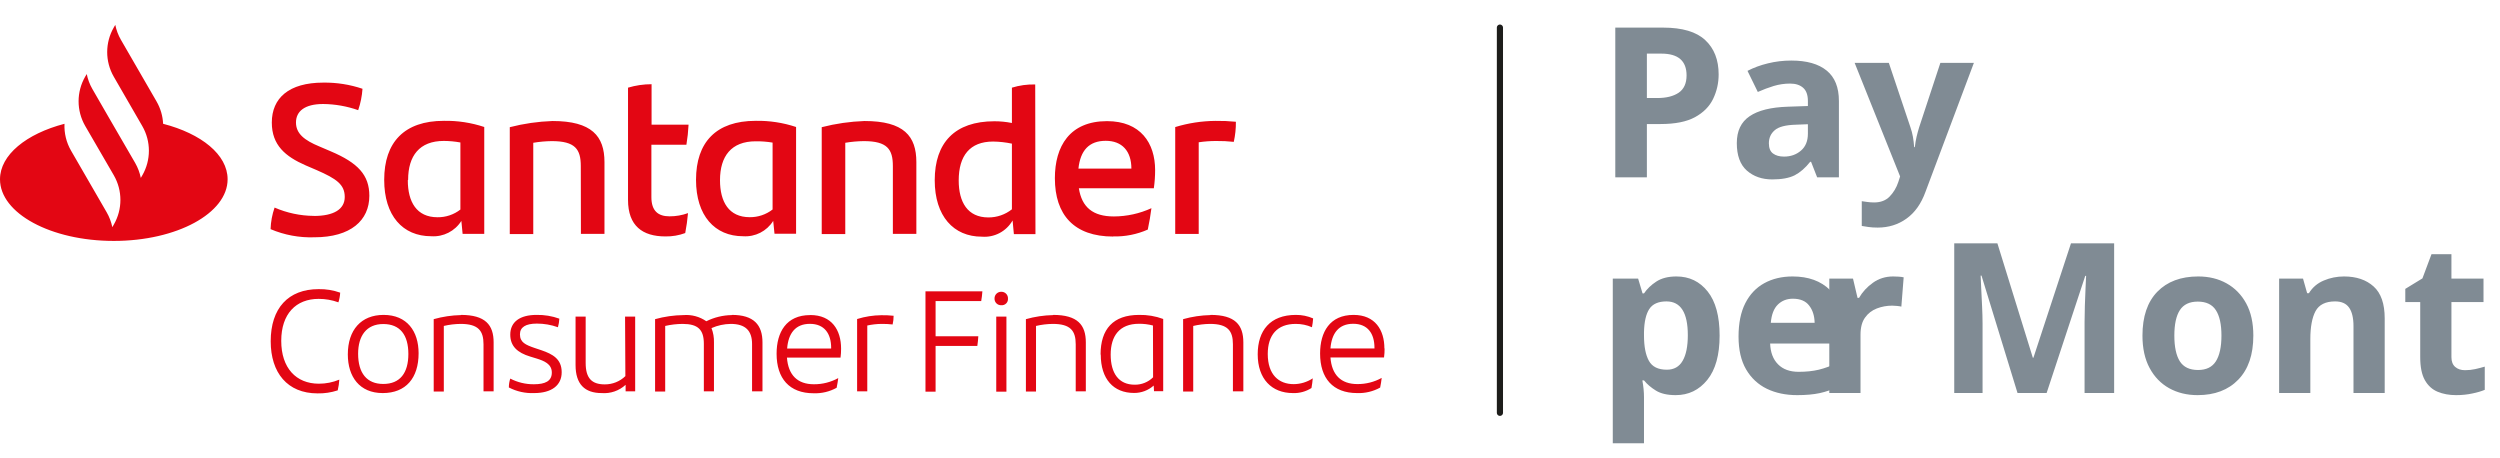
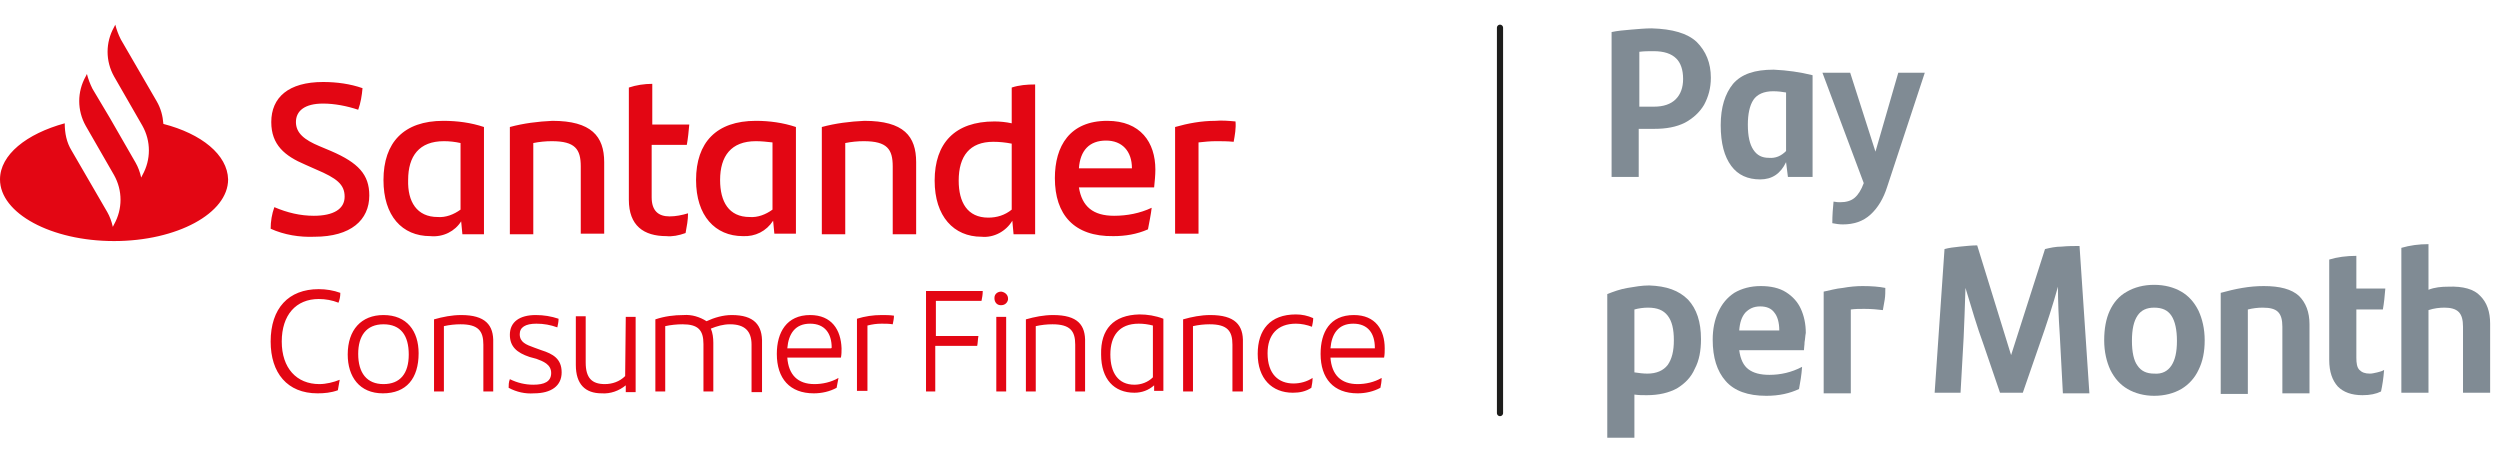
- <svg xmlns="http://www.w3.org/2000/svg" id="Layer_1" data-name="Layer 1" viewBox="0 0 405.52 74.26">
-   <defs>
-     <style>.cls-1,.cls-2{fill:none;}.cls-2{stroke:#1d1d1b;stroke-linecap:round;stroke-miterlimit:10;}.cls-3{clip-path:url(#clip-path);}.cls-4{fill:#e30613;}.cls-5{font-size:34px;fill:#808b94;font-family:SantanderHeadline-Bold, Santander Headline;font-weight:700;}.cls-6{letter-spacing:-0.03em;}</style>
-     <clipPath id="clip-path" transform="translate(-101.32 -139.89)">
-       <rect class="cls-1" width="1254.04" height="792" />
+ <svg xmlns="http://www.w3.org/2000/svg" xmlns:xlink="http://www.w3.org/1999/xlink" version="1.1" id="Layer_1" x="0px" y="0px" viewBox="0 0 405.5 74.3" style="enable-background:new 0 0 405.5 74.3;" xml:space="preserve">
+   <style type="text/css">
+ 	.st0{fill:none;stroke:#1D1D1B;stroke-linecap:round;stroke-miterlimit:10;}
+ 	.st1{clip-path:url(#SVGID_00000143584088581741793840000008489519903260821439_);}
+ 	.st2{fill:#E30613;}
+ 	.st3{enable-background:new    ;}
+ 	.st4{fill:#808B94;}
+ </style>
+   <line class="st0" x1="243.3" y1="4.5" x2="243.3" y2="67" />
+   <g>
+     <defs>
+       <rect id="SVGID_1_" x="-101.3" y="-139.9" width="1254" height="792" />
+     </defs>
+     <clipPath id="SVGID_00000178193783671167306270000010633541264981371801_">
+       <use xlink:href="#SVGID_1_" style="overflow:visible;" />
    </clipPath>
-   </defs>
-   <line class="cls-2" x1="243.3" y1="4.48" x2="243.3" y2="66.96" />
-   <g class="cls-3">
-     <path class="cls-4" d="M189.14,196.7l-1.11-.37c-1.45-.5-2.37-.9-2.37-2.21,0-1.15.92-1.74,2.73-1.74a10,10,0,0,1,3.43.59,6.19,6.19,0,0,0,.23-1.39,10.32,10.32,0,0,0-3.71-.61c-2.65,0-4.25,1.11-4.25,3.2,0,1.87,1.15,2.93,3.24,3.56l1.08.33c1.13.36,2.42.85,2.42,2.26s-1.1,1.9-2.91,1.9a8.13,8.13,0,0,1-3.83-.92,4.61,4.61,0,0,0-.23,1.44,8.13,8.13,0,0,0,4.1.91c2.82,0,4.47-1.24,4.47-3.38s-1.44-2.93-3.29-3.57m6.41-18.87h3.82V166.18c0-4.2-2.05-6.66-8.43-6.66a32.33,32.33,0,0,0-6.93,1v17.34h3.81V163.05a19.54,19.54,0,0,1,3-.27c3.81,0,4.71,1.32,4.71,4.05Zm7.21,23.07a4.74,4.74,0,0,1-3.34,1.34c-2.11,0-3.1-1-3.1-3.47v-7.52h-1.64v7.85c0,3.12,1.5,4.55,4.23,4.55a5.14,5.14,0,0,0,3.89-1.34l0,1.06h1.55V191.25h-1.64Zm9.71-23.21a31.37,31.37,0,0,0,.45-3.23,8.67,8.67,0,0,1-3,.52c-1.83,0-2.94-.86-2.94-3.12v-8.49h5.68a28.09,28.09,0,0,0,.35-3.26h-6v-6.56a13.28,13.28,0,0,0-3.82.56v18.2c0,4.23,2.36,5.93,6.07,5.93a8.77,8.77,0,0,0,3.22-.55M127.78,160a8,8,0,0,0-1.07-3.66l-5.78-10a8,8,0,0,1-.91-2.42l-.24.42a8,8,0,0,0,0,8l4.62,8a8,8,0,0,1,0,8l-.24.41a8.08,8.08,0,0,0-.91-2.42L119,159l-2.7-4.68a8,8,0,0,1-.91-2.42l-.25.42a8,8,0,0,0,0,8l4.64,8a8,8,0,0,1,0,8l-.24.42a8.11,8.11,0,0,0-.92-2.42l-5.78-10a8,8,0,0,1-1.06-4.35c-6.19,1.62-10.46,5.05-10.46,9,0,5.53,8.26,10,18.46,10s18.46-4.48,18.46-10c0-4-4.27-7.4-10.46-9m24.43,14.94a16.26,16.26,0,0,1-6.35-1.35,11.72,11.72,0,0,0-.65,3.5,16.67,16.67,0,0,0,7.1,1.32c5.9,0,8.92-2.74,8.92-6.73,0-3.36-1.84-5.34-6.25-7.21l-1.87-.8c-2.42-1-3.78-2.08-3.78-3.88s1.39-3,4.41-3a17.67,17.67,0,0,1,5.68,1,13.45,13.45,0,0,0,.7-3.47,19.12,19.12,0,0,0-6.35-1c-5.62,0-8.36,2.53-8.36,6.48,0,3.68,2.22,5.51,5.48,6.94l1.77.76c3.26,1.42,4.58,2.36,4.58,4.37s-1.8,3.08-5,3.08M176.08,191a17.61,17.61,0,0,0-4.41.66v11.74h1.64V192.76a12.41,12.41,0,0,1,2.73-.33c2.89,0,3.71,1.13,3.71,3.31v7.63h1.64v-7.94c0-2.84-1.34-4.46-5.31-4.46M220,191a9.6,9.6,0,0,0-4.11,1,5.68,5.68,0,0,0-3.69-1,18,18,0,0,0-4.62.66v11.74h1.64V192.76a13,13,0,0,1,2.82-.33c2.51,0,3.45.94,3.45,3.22v7.72h1.64v-7.94a5.93,5.93,0,0,0-.4-2.32,8,8,0,0,1,3.12-.68c2.42,0,3.46,1.13,3.46,3.26v7.68H225v-7.94c0-2.84-1.41-4.46-4.95-4.46m61.84-12.73a13.06,13.06,0,0,0,5.61-1.11c.25-1.14.46-2.46.59-3.47A14.78,14.78,0,0,1,282,175c-3.4,0-5.2-1.49-5.68-4.57h12.16a20.28,20.28,0,0,0,.21-2.95c0-4.37-2.35-7.94-7.8-7.94-6.07,0-8.46,4.09-8.46,9.26,0,5.92,3.09,9.46,9.47,9.46m-1.22-15.53c2.64,0,4.16,1.66,4.16,4.51h-8.59c.31-2.95,1.73-4.51,4.43-4.51M153,188.37a9.31,9.31,0,0,1,3.21.56,5.93,5.93,0,0,0,.29-1.57,9.85,9.85,0,0,0-3.5-.57c-4.93,0-7.77,3.1-7.77,8.46,0,5.09,2.7,8.45,7.6,8.45a9.79,9.79,0,0,0,3.27-.49,10.19,10.19,0,0,0,.26-1.74,8.57,8.57,0,0,1-3.31.66c-3.71,0-6.11-2.56-6.11-6.95s2.4-6.81,6.06-6.81m10.54,2.6c-3.64,0-5.8,2.44-5.8,6.41,0,3.62,1.9,6.27,5.66,6.27s5.82-2.44,5.82-6.46c0-3.56-1.87-6.22-5.68-6.22m-.05,11.2c-2.67,0-4.08-1.76-4.08-4.9,0-2.89,1.34-4.82,4.08-4.82s4.07,1.79,4.07,4.86-1.34,4.86-4.07,4.86m12.67-26.42.2,2.08h3.51V160.49a19.58,19.58,0,0,0-6.56-1c-6.41,0-9.67,3.47-9.67,9.57,0,5.82,3,9.15,7.63,9.15a5.35,5.35,0,0,0,4.89-2.49m-8.64-6.66c0-3.89,1.84-6.31,5.79-6.31A15.58,15.58,0,0,1,176,163v10.88a5.92,5.92,0,0,1-3.71,1.25c-3.4,0-4.82-2.5-4.82-6m101.77-15.54a11.75,11.75,0,0,0-3.78.52v5.73a14.4,14.4,0,0,0-2.84-.28c-6.42,0-9.68,3.47-9.68,9.57,0,5.82,3.06,9.15,7.63,9.15a5.25,5.25,0,0,0,5-2.63l.21,2.22h3.5Zm-3.78,20.25a6.1,6.1,0,0,1-3.81,1.32c-3.4,0-4.82-2.5-4.82-6,0-4,1.8-6.31,5.58-6.31a15.83,15.83,0,0,1,3.05.34ZM272.14,191a17.61,17.61,0,0,0-4.41.66v11.74h1.64V192.76a12.41,12.41,0,0,1,2.73-.33c2.88,0,3.71,1.13,3.71,3.31v7.63h1.64v-7.94c0-2.84-1.34-4.46-5.31-4.46m23.62-28a19,19,0,0,1,2.81-.21,23.34,23.34,0,0,1,2.88.14,14.18,14.18,0,0,0,.34-3.26,29.37,29.37,0,0,0-3.32-.14,23,23,0,0,0-6.52,1v17.34h3.81Zm-15.89,34.42c0,4,2.07,6.24,5.4,6.24a4.73,4.73,0,0,0,3.19-1.2l.05.92H290V191.63a10.62,10.62,0,0,0-3.92-.66c-4.2,0-6.24,2.3-6.24,6.44m8.52,3.68a4.14,4.14,0,0,1-3,1.2c-2.56,0-3.88-1.85-3.88-4.88s1.44-5,4.58-5a8.53,8.53,0,0,1,2.28.28Zm37.52-4.67c0-3-1.5-5.45-5-5.45-3.85,0-5.43,2.77-5.43,6.27,0,4,2.07,6.41,6,6.41a7.18,7.18,0,0,0,3.74-.89,15.74,15.74,0,0,0,.25-1.57,8,8,0,0,1-3.94,1c-2.68,0-4.16-1.51-4.37-4.32h8.69a10,10,0,0,0,.09-1.46m-1.64,0h-7.14c.19-2.45,1.34-4,3.69-4s3.45,1.58,3.45,3.9ZM297.64,191a17.61,17.61,0,0,0-4.41.66v11.74h1.64V192.76a12.48,12.48,0,0,1,2.73-.33c2.88,0,3.71,1.13,3.71,3.31v7.63H303v-7.94c0-2.84-1.34-4.46-5.31-4.46m13.83,1.46a6.46,6.46,0,0,1,2.61.54,11.18,11.18,0,0,0,.19-1.43,6.85,6.85,0,0,0-2.8-.57c-4.18,0-6.19,2.54-6.19,6.39,0,4,2.27,6.29,5.72,6.29a5.21,5.21,0,0,0,3-.82,15.83,15.83,0,0,0,.21-1.57,5.64,5.64,0,0,1-3.1.94c-2.41,0-4.2-1.53-4.2-4.89,0-3.07,1.53-4.88,4.53-4.88m-71.14-.8v11.74H242V192.69a11.34,11.34,0,0,1,2.3-.26,14.41,14.41,0,0,1,1.81.09,6,6,0,0,0,.16-1.41,16.48,16.48,0,0,0-2-.09,13.61,13.61,0,0,0-3.89.61m-9.93-31.14a19.52,19.52,0,0,0-6.55-1c-6.42,0-9.68,3.47-9.68,9.57,0,5.82,3.05,9.15,7.63,9.15a5.32,5.32,0,0,0,4.89-2.49l.21,2.08h3.5Zm-3.81,13.38a5.94,5.94,0,0,1-3.71,1.25c-3.4,0-4.82-2.5-4.82-6,0-3.89,1.83-6.31,5.79-6.31a15.66,15.66,0,0,1,2.74.21Zm14.91-14.35a32.49,32.49,0,0,0-6.94,1v17.34h3.82V163.05a19.41,19.41,0,0,1,3-.27c3.82,0,4.72,1.32,4.72,4.05v11h3.81V166.18c0-4.2-2-6.66-8.42-6.66M232.72,191c-3.85,0-5.43,2.77-5.43,6.27,0,4,2.07,6.41,6,6.41a7.18,7.18,0,0,0,3.74-.89c.11-.52.21-1.15.26-1.57a8.07,8.07,0,0,1-3.95,1c-2.68,0-4.16-1.51-4.37-4.32h8.69a10,10,0,0,0,.09-1.46c0-3-1.5-5.45-5-5.45m3.38,5.43H229c.19-2.45,1.34-4,3.69-4s3.45,1.58,3.45,3.9Zm15.31,7h1.64V196h6.77c.07-.44.14-1.15.16-1.57h-6.93v-5.71h7.4a14.59,14.59,0,0,0,.19-1.57h-9.23Zm11.48,0h1.65V191.25h-1.65Zm.82-16.2a1.07,1.07,0,0,0-1.1,1.1,1.05,1.05,0,0,0,1.1,1.08,1,1,0,0,0,1.08-1.08,1.05,1.05,0,0,0-1.08-1.1" transform="translate(-101.32 -139.89)" />
+     <g style="clip-path:url(#SVGID_00000178193783671167306270000010633541264981371801_);">
+       <path class="st2" d="M87.8,56.8l-1.1-0.4c-1.4-0.5-2.4-0.9-2.4-2.2c0-1.1,0.9-1.7,2.7-1.7c1.2,0,2.3,0.2,3.4,0.6    c0.1-0.5,0.2-0.9,0.2-1.4c-1.2-0.4-2.4-0.6-3.7-0.6c-2.6,0-4.2,1.1-4.2,3.2c0,1.9,1.1,2.9,3.2,3.6l1.1,0.3    c1.1,0.4,2.4,0.9,2.4,2.3s-1.1,1.9-2.9,1.9c-1.3,0-2.6-0.3-3.8-0.9c-0.2,0.5-0.2,1-0.2,1.4c1.3,0.7,2.7,1,4.1,0.9    c2.8,0,4.5-1.2,4.5-3.4S89.7,57.4,87.8,56.8 M94.2,37.9h3.8V26.3c0-4.2-2.1-6.7-8.4-6.7c-2.3,0.1-4.7,0.4-6.9,1V38h3.8V23.2    c1-0.2,2-0.3,3-0.3c3.8,0,4.7,1.3,4.7,4.1L94.2,37.9z M101.4,61c-0.9,0.9-2.1,1.3-3.3,1.3c-2.1,0-3.1-1-3.1-3.5v-7.5h-1.6v7.9    c0,3.1,1.5,4.6,4.2,4.6c1.4,0.1,2.8-0.4,3.9-1.3v1.1h1.6V51.4h-1.6L101.4,61z M111.2,37.8c0.2-1.1,0.4-2.1,0.4-3.2    c-1,0.3-2,0.5-3,0.5c-1.8,0-2.9-0.9-2.9-3.1v-8.5h5.7c0.2-1.1,0.3-2.2,0.4-3.3h-6v-6.6c-1.3,0-2.6,0.2-3.8,0.6v18.2    c0,4.2,2.4,5.9,6.1,5.9C109,38.4,110.1,38.2,111.2,37.8 M26.5,20.1c-0.1-1.3-0.4-2.5-1.1-3.7l-5.8-10c-0.4-0.8-0.7-1.6-0.9-2.4    l-0.2,0.4c-1.4,2.5-1.4,5.5,0,8l4.6,8c1.4,2.5,1.4,5.5,0,8l-0.2,0.4c-0.2-0.9-0.5-1.7-0.9-2.4l-4.2-7.3L15,14.4    c-0.4-0.8-0.7-1.6-0.9-2.4l-0.2,0.4c-1.4,2.5-1.4,5.5,0,8l4.6,8c1.4,2.5,1.4,5.5,0,8l-0.2,0.4c-0.2-0.9-0.5-1.7-0.9-2.4l-5.8-10    c-0.8-1.3-1.1-2.8-1.1-4.4C4.3,21.7,0,25.1,0,29.1c0,5.5,8.3,10,18.5,10s18.5-4.5,18.5-10C36.9,25.1,32.7,21.7,26.5,20.1 M50.9,35    c-2.2,0-4.3-0.5-6.4-1.4c-0.4,1.1-0.6,2.3-0.6,3.5c2.2,1,4.7,1.4,7.1,1.3c5.9,0,8.9-2.7,8.9-6.7c0-3.4-1.8-5.3-6.2-7.2l-1.9-0.8    c-2.4-1-3.8-2.1-3.8-3.9s1.4-3,4.4-3c1.9,0,3.9,0.4,5.7,1c0.4-1.1,0.6-2.3,0.7-3.5c-2-0.7-4.2-1-6.4-1c-5.6,0-8.4,2.5-8.4,6.5    c0,3.7,2.2,5.5,5.5,6.9l1.8,0.8c3.3,1.4,4.6,2.4,4.6,4.4S54.1,35,50.9,35 M74.8,51.1c-1.5,0-3,0.3-4.4,0.7v11.7H72V52.9    c0.9-0.2,1.8-0.3,2.7-0.3c2.9,0,3.7,1.1,3.7,3.3v7.6h1.6v-7.9C80.1,52.7,78.7,51.1,74.8,51.1 M118.7,51.1c-1.4,0-2.8,0.4-4.1,1    c-1.1-0.7-2.4-1.1-3.7-1c-1.6,0-3.1,0.2-4.6,0.7v11.7h1.6V52.9c0.9-0.2,1.9-0.3,2.8-0.3c2.5,0,3.4,0.9,3.4,3.2v7.7h1.6v-7.9    c0-0.8-0.1-1.6-0.4-2.3c1-0.4,2-0.7,3.1-0.7c2.4,0,3.5,1.1,3.5,3.3v7.7h1.7v-7.9C123.7,52.7,122.3,51.1,118.7,51.1 M180.6,38.3    c1.9,0,3.8-0.3,5.6-1.1c0.2-1.1,0.5-2.5,0.6-3.5c-1.9,0.9-4,1.3-6.1,1.3c-3.4,0-5.2-1.5-5.7-4.6h12.2c0.1-1,0.2-2,0.2-2.9    c0-4.4-2.4-7.9-7.8-7.9c-6.1,0-8.5,4.1-8.5,9.3C171.1,34.8,174.2,38.4,180.6,38.3 M179.4,22.8c2.6,0,4.2,1.7,4.2,4.5h-8.6    C175.2,24.4,176.7,22.8,179.4,22.8 M51.7,48.5c1.1,0,2.2,0.2,3.2,0.6c0.2-0.5,0.3-1,0.3-1.6c-1.1-0.4-2.3-0.6-3.5-0.6    c-4.9,0-7.8,3.1-7.8,8.5c0,5.1,2.7,8.4,7.6,8.4c1.1,0,2.2-0.1,3.3-0.5c0.1-0.6,0.2-1.2,0.3-1.7c-1,0.4-2.2,0.7-3.3,0.7    c-3.7,0-6.1-2.6-6.1-6.9S48,48.5,51.7,48.5 M62.2,51.1c-3.6,0-5.8,2.4-5.8,6.4c0,3.6,1.9,6.3,5.7,6.3s5.8-2.4,5.8-6.5    C67.9,53.7,66,51.1,62.2,51.1 M62.2,62.3c-2.7,0-4.1-1.8-4.1-4.9c0-2.9,1.3-4.8,4.1-4.8s4.1,1.8,4.1,4.9S64.9,62.3,62.2,62.3     M74.8,35.9l0.2,2.1h3.5V20.6c-2.1-0.7-4.3-1-6.6-1c-6.4,0-9.7,3.5-9.7,9.6c0,5.8,3,9.1,7.6,9.1C71.9,38.5,73.8,37.5,74.8,35.9     M66.2,29.2c0-3.9,1.8-6.3,5.8-6.3c0.9,0,1.8,0.1,2.7,0.3V34c-1.1,0.8-2.4,1.3-3.7,1.2C67.6,35.2,66.1,32.7,66.2,29.2 M167.9,13.7    c-1.3,0-2.6,0.1-3.8,0.5V20c-0.9-0.2-1.9-0.3-2.8-0.3c-6.4,0-9.7,3.5-9.7,9.6c0,5.8,3.1,9.1,7.6,9.1c2,0.2,4-0.9,5-2.6l0.2,2.2    h3.5L167.9,13.7z M164.1,34c-1.1,0.9-2.4,1.3-3.8,1.3c-3.4,0-4.8-2.5-4.8-6c0-4,1.8-6.3,5.6-6.3c1,0,2,0.1,3,0.3L164.1,34z     M170.8,51.1c-1.5,0-3,0.3-4.4,0.7v11.7h1.6V52.9c0.9-0.2,1.8-0.3,2.7-0.3c2.9,0,3.7,1.1,3.7,3.3v7.6h1.6v-7.9    C176.1,52.7,174.8,51.1,170.8,51.1 M194.4,23.1c0.9-0.1,1.9-0.2,2.8-0.2c1,0,1.9,0,2.9,0.1c0.2-1.1,0.4-2.2,0.3-3.3    c-1.1-0.1-2.2-0.2-3.3-0.1c-2.2,0-4.4,0.4-6.5,1v17.3h3.8V23.1z M178.6,57.5c0,4,2.1,6.2,5.4,6.2c1.2,0,2.3-0.4,3.2-1.2l0,0.9h1.5    V51.7c-1.3-0.5-2.6-0.7-3.9-0.7C180.6,51.1,178.5,53.4,178.6,57.5 M187,61.2c-0.8,0.8-1.9,1.2-3,1.2c-2.6,0-3.9-1.9-3.9-4.9    s1.4-5,4.6-5c0.8,0,1.5,0.1,2.3,0.3L187,61.2z M224.6,56.5c0-3-1.5-5.4-5-5.4c-3.9,0-5.4,2.8-5.4,6.3c0,4,2.1,6.4,6,6.4    c1.3,0,2.6-0.3,3.7-0.9c0.1-0.5,0.2-1,0.2-1.6c-1.2,0.7-2.6,1-3.9,1c-2.7,0-4.2-1.5-4.4-4.3h8.7C224.6,57.5,224.6,57,224.6,56.5     M222.9,56.5h-7.1c0.2-2.4,1.3-4,3.7-4s3.5,1.6,3.5,3.9V56.5z M196.3,51.1c-1.5,0-3,0.3-4.4,0.7v11.7h1.6V52.9    c0.9-0.2,1.8-0.3,2.7-0.3c2.9,0,3.7,1.1,3.7,3.3v7.6h1.7v-7.9C201.7,52.7,200.3,51.1,196.3,51.1 M210.2,52.5    c0.9,0,1.8,0.2,2.6,0.5c0.1-0.5,0.2-0.9,0.2-1.4c-0.9-0.4-1.8-0.6-2.8-0.6c-4.2,0-6.2,2.5-6.2,6.4c0,4,2.3,6.3,5.7,6.3    c1.1,0,2.1-0.2,3-0.8c0.1-0.5,0.2-1,0.2-1.6c-0.9,0.6-2,0.9-3.1,0.9c-2.4,0-4.2-1.5-4.2-4.9C205.6,54.3,207.2,52.5,210.2,52.5     M139,51.7v11.7h1.7V52.8c0.8-0.2,1.5-0.3,2.3-0.3c0.6,0,1.2,0,1.8,0.1c0.1-0.5,0.2-0.9,0.2-1.4c-0.7-0.1-1.3-0.1-2-0.1    C141.6,51.1,140.3,51.3,139,51.7 M129.1,20.6c-2.1-0.7-4.3-1-6.5-1c-6.4,0-9.7,3.5-9.7,9.6c0,5.8,3.1,9.1,7.6,9.1    c2,0.1,3.8-0.8,4.9-2.5l0.2,2.1h3.5V20.6z M125.3,34c-1.1,0.8-2.4,1.3-3.7,1.2c-3.4,0-4.8-2.5-4.8-6c0-3.9,1.8-6.3,5.8-6.3    c0.9,0,1.8,0.1,2.7,0.2L125.3,34z M140.2,19.6c-2.3,0.1-4.7,0.4-6.9,1V38h3.8V23.2c1-0.2,2-0.3,3-0.3c3.8,0,4.7,1.3,4.7,4.1v11    h3.8V26.3C148.6,22.1,146.6,19.6,140.2,19.6 M131.4,51.1c-3.8,0-5.4,2.8-5.4,6.3c0,4,2.1,6.4,6,6.4c1.3,0,2.6-0.3,3.7-0.9    c0.1-0.5,0.2-1.1,0.3-1.6c-1.2,0.7-2.6,1-3.9,1c-2.7,0-4.2-1.5-4.4-4.3h8.7c0.1-0.5,0.1-1,0.1-1.5    C136.4,53.5,134.9,51.1,131.4,51.1 M134.8,56.5h-7.1c0.2-2.4,1.3-4,3.7-4s3.5,1.6,3.5,3.9L134.8,56.5z M150.1,63.5h1.6v-7.4h6.8    c0.1-0.4,0.1-1.1,0.2-1.6h-6.9v-5.7h7.4c0.1-0.5,0.2-1,0.2-1.6h-9.2V63.5z M161.6,63.5h1.6V51.4h-1.6V63.5z M162.4,47.3    c-0.6,0-1.1,0.4-1.1,1c0,0,0,0,0,0.1c0,0.6,0.4,1.1,1,1.1c0,0,0.1,0,0.1,0c0.6,0,1-0.4,1.1-0.9c0-0.1,0-0.1,0-0.2    C163.5,47.9,163.1,47.4,162.4,47.3C162.5,47.3,162.4,47.3,162.4,47.3" />
+     </g>
  </g>
-   <text class="cls-5" transform="translate(258.95 28.76)">Pay</text>
-   <text class="cls-5" transform="translate(258.95 63.75)">pe<tspan class="cls-6" x="35.12" y="0">r</tspan>
-     <tspan x="46.14" y="0" xml:space="preserve"> Month</tspan>
-   </text>
+   <g class="st3">
+     <path class="st4" d="M275.2,6.8c1.5,1.5,2.3,3.4,2.3,5.8c0,1.7-0.4,3.1-1.1,4.4c-0.7,1.2-1.8,2.2-3.1,2.9c-1.4,0.7-3,1-5,1h-2.5   v7.8h-4.4V5.2c0.9-0.2,2-0.3,3.2-0.4c1.2-0.1,2.3-0.2,3.3-0.2C271.3,4.7,273.7,5.4,275.2,6.8z M271.8,16.1c0.8-0.8,1.2-1.9,1.2-3.3   c0-1.5-0.4-2.6-1.1-3.3c-0.8-0.8-2-1.2-3.7-1.2c-0.8,0-1.5,0-2.3,0.1v8.9h2.4C269.8,17.3,271,16.9,271.8,16.1z" />
+     <path class="st4" d="M294,12.2v16.5h-4l-0.3-2.4c-0.9,1.9-2.3,2.8-4.2,2.8c-2,0-3.6-0.7-4.7-2.2s-1.7-3.6-1.7-6.6   c0-2.9,0.7-5.1,2-6.7c1.4-1.6,3.5-2.3,6.6-2.3C289.9,11.4,292,11.7,294,12.2z M289.7,24.5v-9.5c-0.6-0.1-1.3-0.2-2.1-0.2   c-1.5,0-2.6,0.5-3.2,1.4s-0.9,2.3-0.9,4c0,1.9,0.3,3.2,0.9,4.1c0.6,0.9,1.4,1.3,2.5,1.3C288,25.7,288.9,25.3,289.7,24.5z" />
+     <path class="st4" d="M312.2,11.8l-6.1,18.5c-0.6,1.9-1.5,3.4-2.7,4.5s-2.7,1.6-4.5,1.6c-0.6,0-1.2-0.1-1.7-0.2   c0-1.3,0.1-2.5,0.2-3.5c0.5,0.1,0.8,0.1,1.1,0.1c0.9,0,1.7-0.2,2.3-0.7c0.6-0.5,1.1-1.3,1.5-2.4l-6.7-17.9h4.5l4.1,12.8l3.7-12.8   H312.2z" />
+   </g>
+   <g class="st3">
+     <path class="st4" d="M273.8,48.6c1.4,1.5,2.1,3.6,2.1,6.4c0,1.9-0.3,3.5-1,4.8c-0.6,1.4-1.6,2.4-2.9,3.2c-1.3,0.7-2.9,1.1-4.9,1.1   c-0.7,0-1.3,0-2-0.1V71h-4.4V47.7c1-0.4,2.1-0.8,3.3-1c1.2-0.2,2.3-0.4,3.5-0.4C270.3,46.4,272.3,47.1,273.8,48.6z M270.5,59.2   c0.7-1,1-2.3,1-4c0-1.8-0.3-3.1-1-4c-0.7-0.9-1.7-1.3-3.2-1.3c-0.7,0-1.5,0.1-2.2,0.3v10.2c0.7,0.1,1.4,0.2,2.1,0.2   C268.7,60.6,269.8,60.1,270.5,59.2z" />
+     <path class="st4" d="M292.7,55.5c0,0.5-0.1,0.9-0.1,1.3h-10.5c0.2,1.5,0.7,2.5,1.5,3.1c0.8,0.6,1.9,0.9,3.4,0.9   c1.8,0,3.6-0.4,5.3-1.3c-0.1,1.4-0.3,2.5-0.5,3.6c-1.5,0.7-3.2,1.1-5.3,1.1c-3,0-5.2-0.8-6.6-2.4c-1.4-1.6-2.1-3.8-2.1-6.7   c0-1.7,0.3-3.2,0.9-4.5c0.6-1.3,1.4-2.3,2.6-3.1c1.2-0.7,2.6-1.1,4.3-1.1c1.6,0,3,0.3,4.1,1s1.9,1.6,2.4,2.7   c0.5,1.1,0.8,2.4,0.8,3.9C292.8,54.5,292.8,55,292.7,55.5z M283.1,50.7c-0.6,0.7-0.9,1.6-1,2.9h6.5c0-1.3-0.3-2.3-0.8-2.9   c-0.5-0.7-1.3-1-2.3-1C284.4,49.7,283.7,50.1,283.1,50.7z" />
+   </g>
+   <g class="st3">
+     <path class="st4" d="M305.8,46.7c0,0.6,0,1.3-0.1,1.9c-0.1,0.6-0.2,1.2-0.3,1.7c-0.8-0.1-1.8-0.2-3-0.2c-0.8,0-1.5,0-2.2,0.1v13.6   h-4.4V47.3c1-0.2,2-0.5,3.1-0.6c1.1-0.2,2.2-0.3,3.2-0.3C303.6,46.4,304.8,46.5,305.8,46.7z" />
+   </g>
+   <g class="st3">
+     <path class="st4" d="M338.9,63.8h-4.3l-0.5-9.4c-0.2-3-0.3-5.6-0.3-7.9c-0.8,2.9-1.8,6-3,9.4l-2.7,7.8h-3.7l-2.7-7.9   c-1-2.7-1.9-5.8-2.9-9.1c-0.1,3.2-0.2,5.9-0.3,8.1l-0.5,8.9h-4.2l1.6-23.3c0.7-0.2,1.5-0.3,2.5-0.4c1-0.1,2-0.2,2.8-0.2l5.5,17.8   l5.5-17.2c0.8-0.2,1.7-0.4,2.7-0.4c1-0.1,2-0.1,2.9-0.1L338.9,63.8z" />
+     <path class="st4" d="M345.1,63.1c-1.2-0.7-2.1-1.7-2.8-3.1c-0.6-1.3-1-2.9-1-4.8c0-1.9,0.3-3.5,0.9-4.8c0.6-1.3,1.5-2.4,2.8-3.1   c1.2-0.7,2.7-1.1,4.4-1.1s3.2,0.4,4.4,1.1c1.2,0.7,2.1,1.7,2.8,3.1c0.6,1.3,1,2.9,1,4.8c0,1.8-0.3,3.4-1,4.8   c-0.6,1.3-1.6,2.4-2.8,3.1c-1.2,0.7-2.7,1.1-4.4,1.1C347.8,64.2,346.3,63.8,345.1,63.1z M352.2,59.3c0.6-0.9,0.9-2.2,0.9-4   c0-1.8-0.3-3.2-0.9-4.1c-0.6-0.9-1.5-1.3-2.8-1.3c-1.2,0-2.1,0.4-2.7,1.3c-0.6,0.9-0.9,2.2-0.9,4.1c0,1.8,0.3,3.2,0.9,4   c0.6,0.9,1.5,1.3,2.7,1.3C350.7,60.7,351.6,60.2,352.2,59.3z" />
+     <path class="st4" d="M372.9,48c1.1,1.1,1.7,2.6,1.7,4.6v11.2h-4.4V53c0-1.1-0.2-1.9-0.7-2.4c-0.5-0.5-1.3-0.7-2.5-0.7   c-0.8,0-1.6,0.1-2.4,0.3v13.7h-4.4V47.5c1.1-0.3,2.3-0.6,3.5-0.8c1.2-0.2,2.3-0.3,3.5-0.3C369.8,46.4,371.7,46.9,372.9,48z" />
+     <path class="st4" d="M382.7,60c0.4,0.4,0.9,0.6,1.7,0.6c0.4,0,0.7-0.1,1.2-0.2c0.4-0.1,0.8-0.2,1.1-0.4c-0.1,1.4-0.3,2.6-0.5,3.5   c-0.8,0.4-1.8,0.6-3,0.6c-1.8,0-3.1-0.5-4-1.4c-0.9-1-1.4-2.4-1.4-4.3V42.1c1.3-0.4,2.8-0.6,4.4-0.6v5.3h4.7   c-0.1,1.2-0.2,2.3-0.4,3.4h-4.3V58C382.2,58.9,382.3,59.6,382.7,60z" />
+     <path class="st4" d="M402.3,48c1.1,1.1,1.6,2.6,1.6,4.5v11.2h-4.4V53c0-1.1-0.2-1.9-0.7-2.4c-0.5-0.5-1.3-0.7-2.3-0.7   c-0.8,0-1.7,0.1-2.6,0.4v13.4h-4.4V40.2c1.4-0.4,2.8-0.6,4.4-0.6V47c1-0.4,2.1-0.5,3.2-0.5C399.5,46.4,401.3,46.9,402.3,48z" />
+   </g>
</svg>
